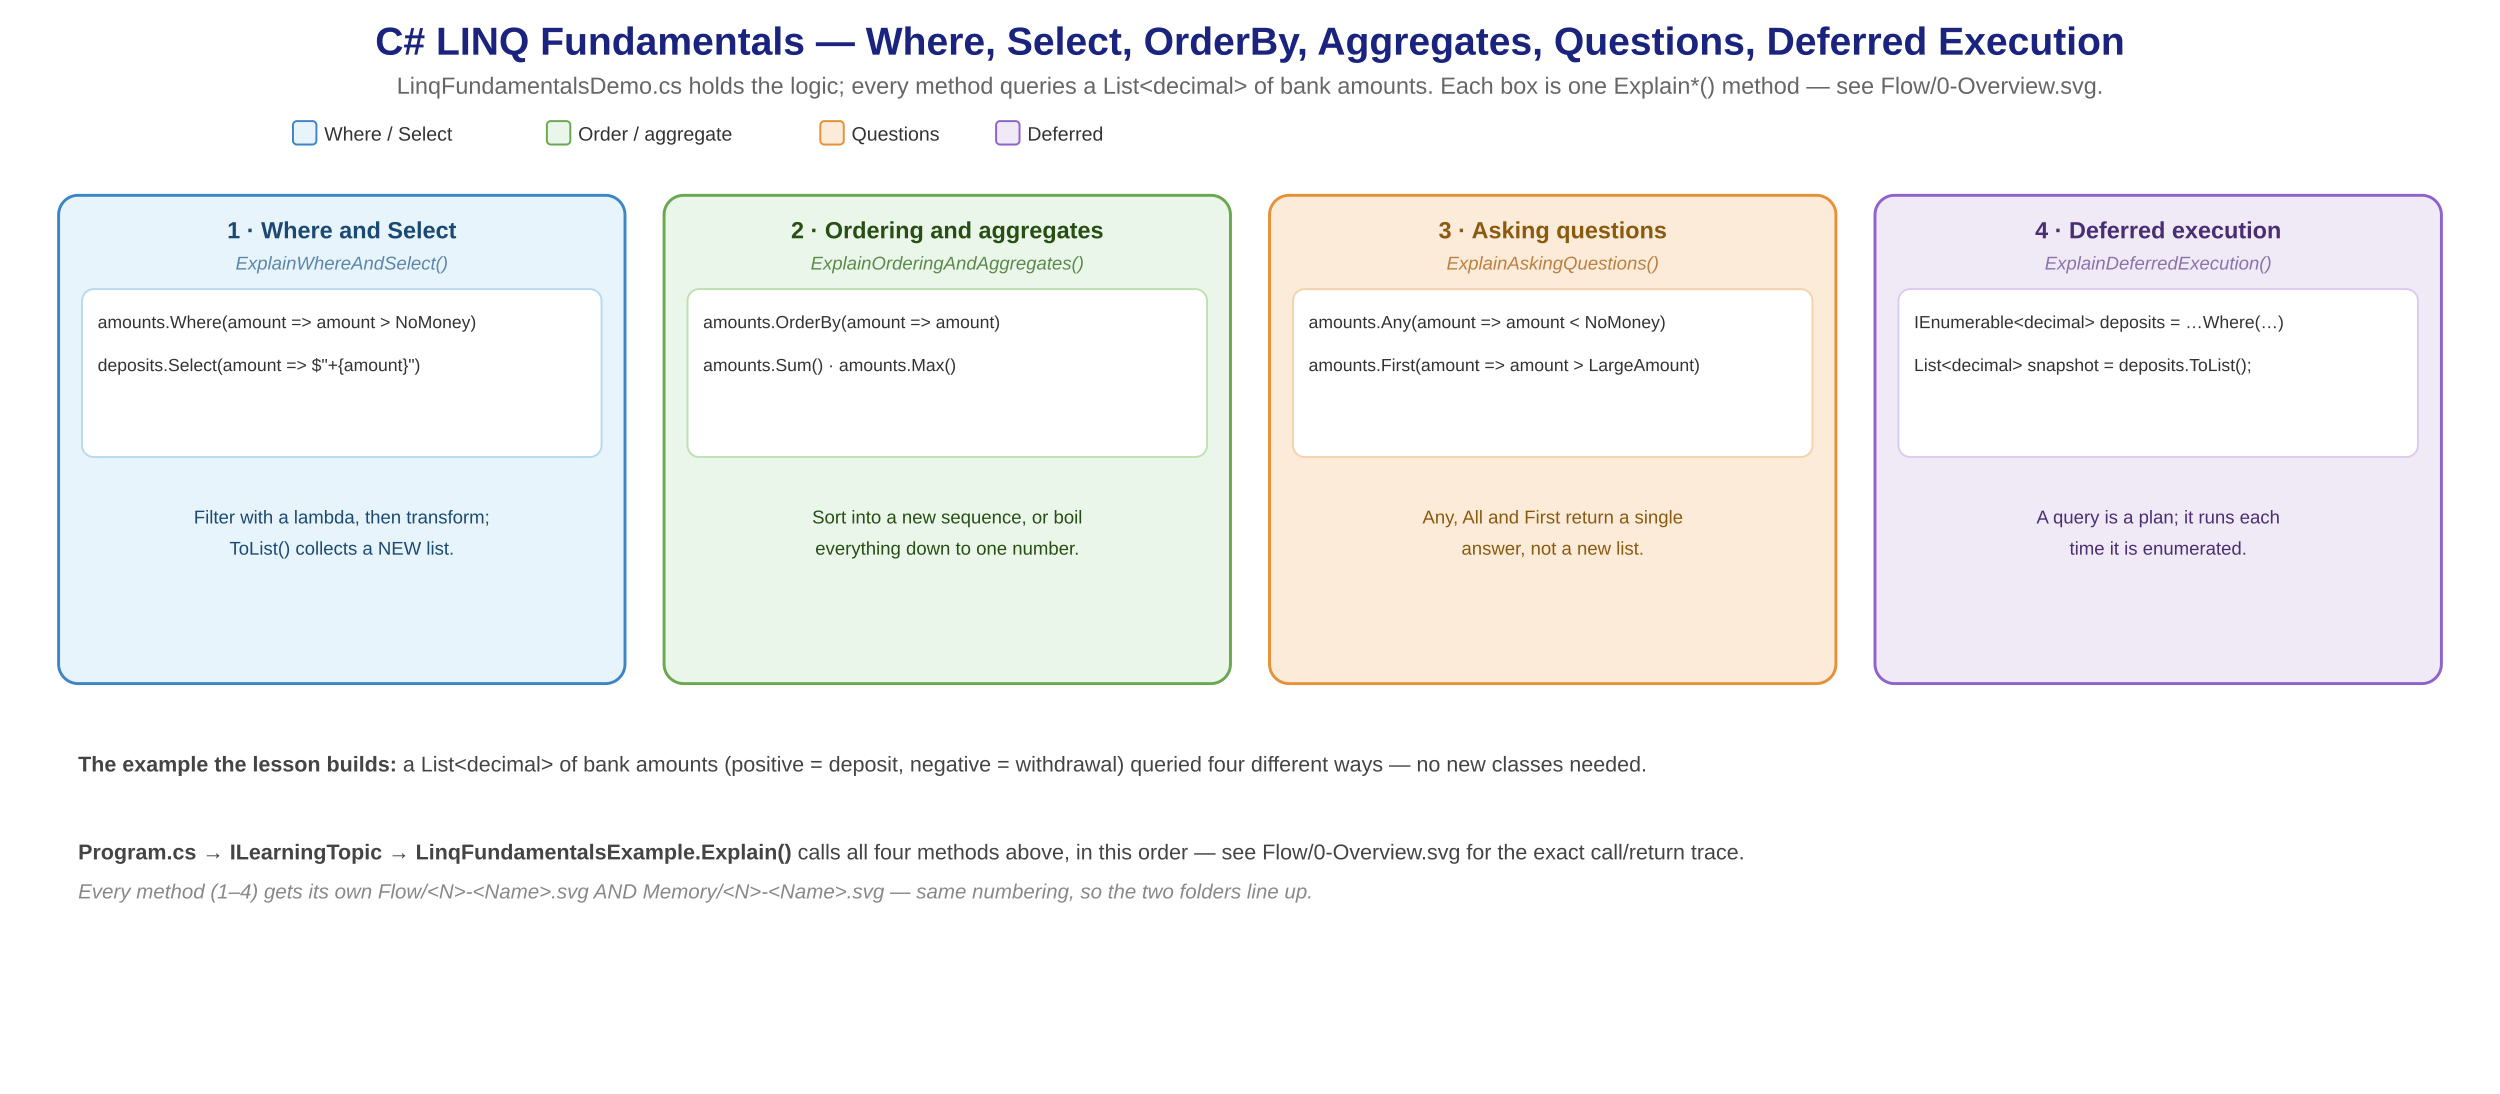
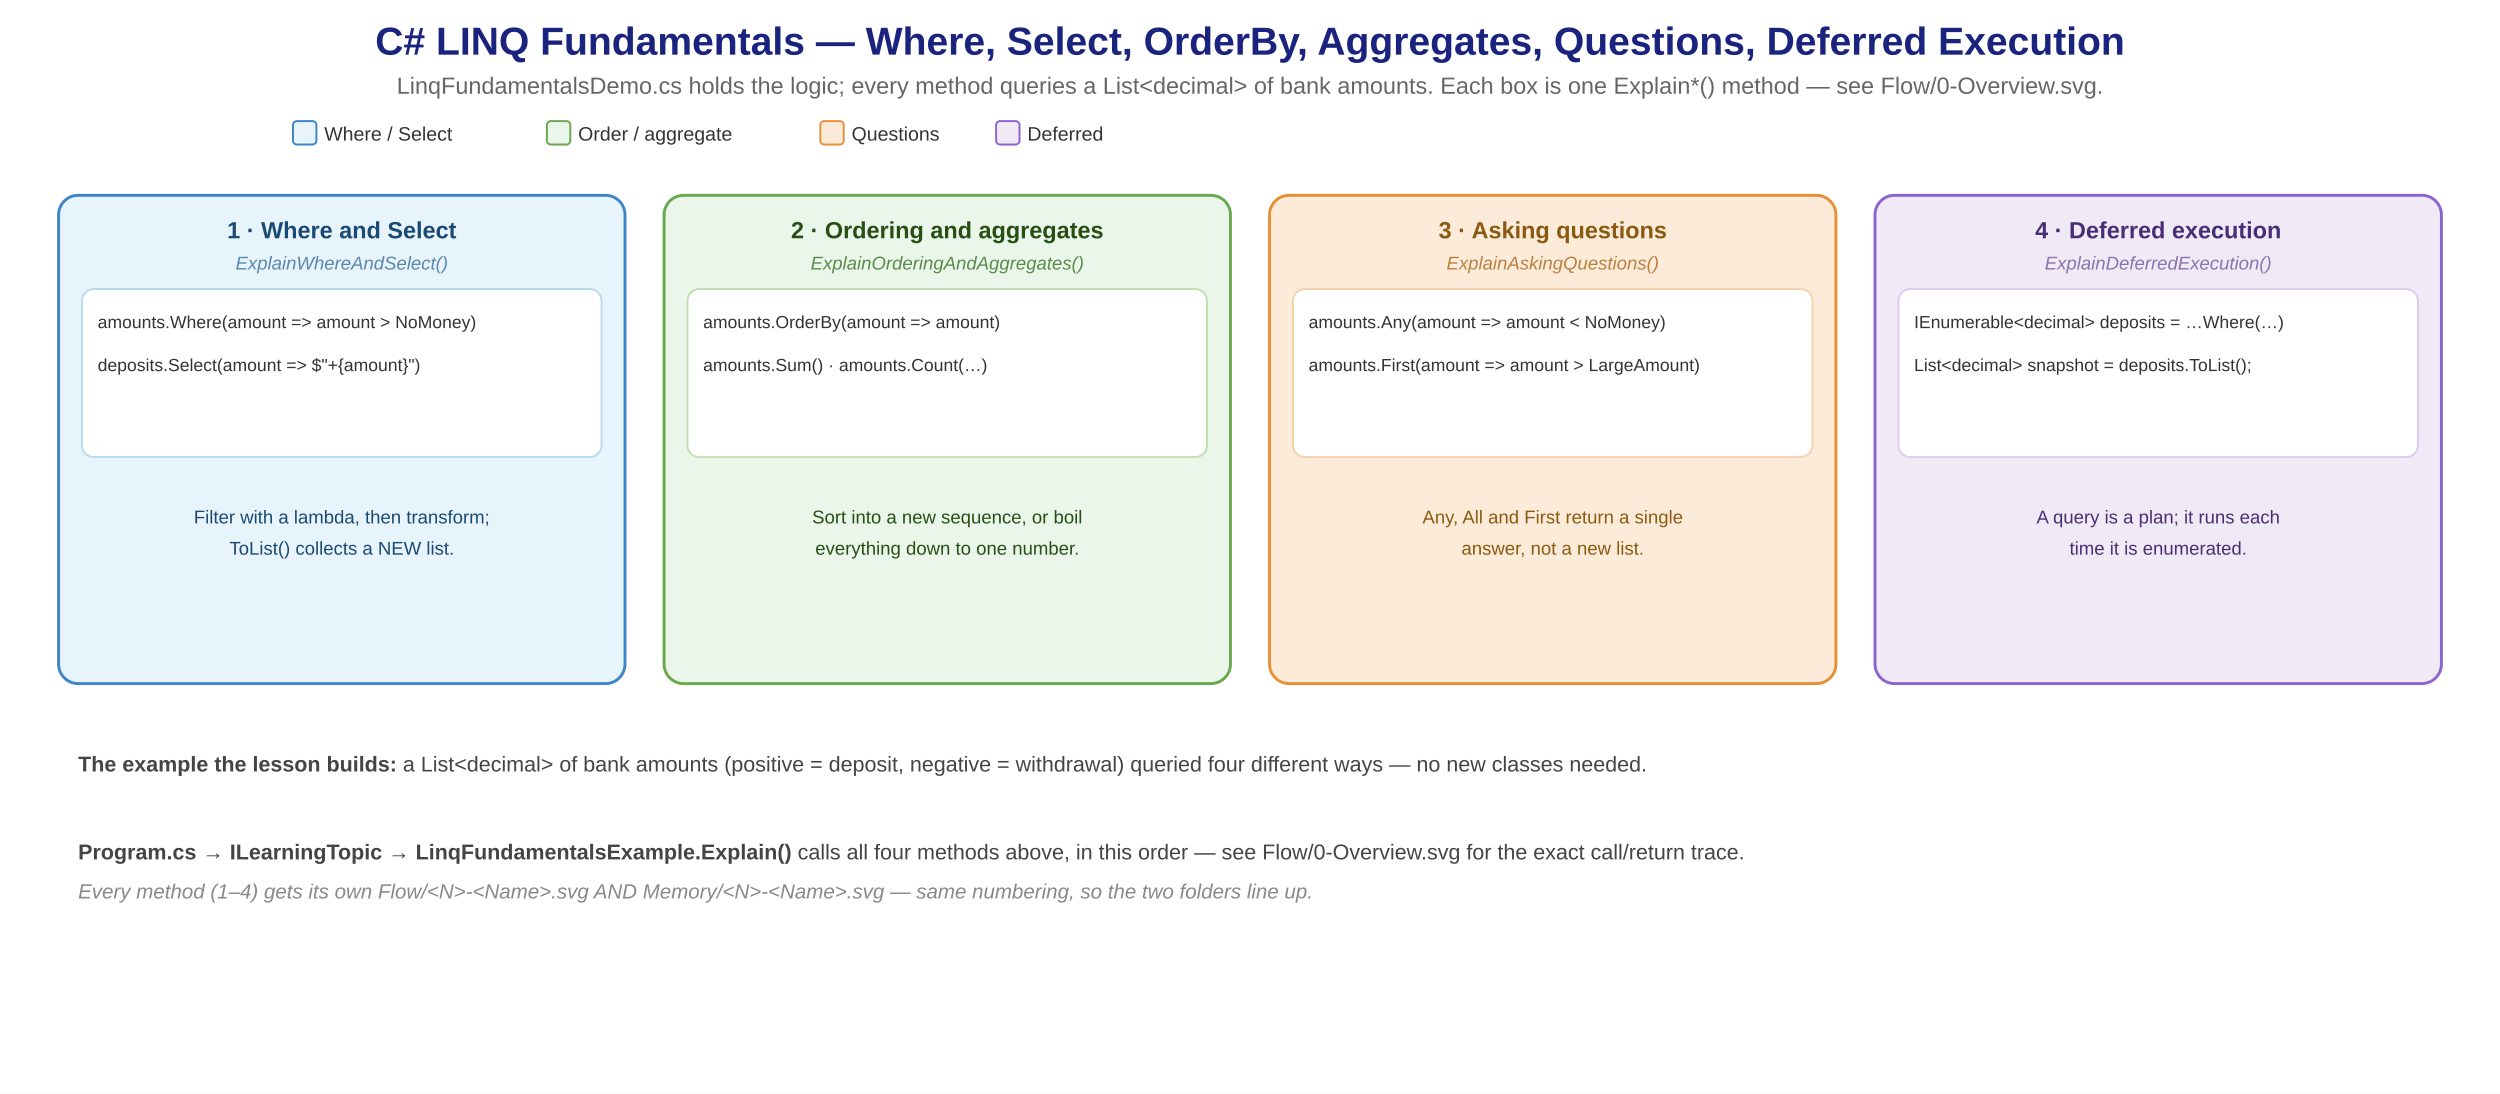
<svg xmlns="http://www.w3.org/2000/svg" viewBox="0 0 1280 560" font-family="Arial, Helvetica, sans-serif">
  <defs>
    <marker id="a" markerWidth="9" markerHeight="9" refX="7" refY="3" orient="auto">
      <path d="M0,0 L7,3 L0,6 Z" fill="#333" />
    </marker>
  </defs>
  <rect x="0" y="0" width="1280" height="560" fill="#ffffff" />
  <text x="640" y="28" text-anchor="middle" font-size="20" font-weight="bold" fill="#1a237e">C# LINQ Fundamentals — Where, Select, OrderBy, Aggregates, Questions, Deferred Execution</text>
  <text x="640" y="48" text-anchor="middle" font-size="12" fill="#666">LinqFundamentalsDemo.cs holds the logic; every method queries a List&lt;decimal&gt; of bank amounts. Each box is one Explain*() method — see Flow/0-Overview.svg.</text>
  <g font-size="10" fill="#333">
    <rect x="150" y="62" width="12" height="12" rx="2" fill="#e8f4fb" stroke="#3d85c6" />
    <text x="166" y="72">Where / Select</text>
  </g>
  <g font-size="10" fill="#333">
    <rect x="280" y="62" width="12" height="12" rx="2" fill="#eaf6ea" stroke="#6aa84f" />
    <text x="296" y="72">Order / aggregate</text>
  </g>
  <g font-size="10" fill="#333">
    <rect x="420" y="62" width="12" height="12" rx="2" fill="#fdebd9" stroke="#e69138" />
    <text x="436" y="72">Questions</text>
  </g>
  <g font-size="10" fill="#333">
    <rect x="510" y="62" width="12" height="12" rx="2" fill="#f0eaf7" stroke="#8e63ce" />
    <text x="526" y="72">Deferred</text>
  </g>
  <rect x="30" y="100" width="290" height="250" rx="10" fill="#e8f4fb" stroke="#3d85c6" stroke-width="1.5" />
  <text x="175" y="122" text-anchor="middle" font-size="12" font-weight="bold" fill="#1a4a73">1 · Where and Select</text>
  <text x="175" y="138" text-anchor="middle" font-size="9.5" font-style="italic" fill="#5a86ab">ExplainWhereAndSelect()</text>
  <rect x="42" y="148" width="266" height="86" rx="6" fill="#ffffff" stroke="#b8d9ef" stroke-width="1" />
  <text x="50" y="168" font-size="9" fill="#333">amounts.Where(amount =&gt; amount &gt; NoMoney)</text>
  <text x="50" y="190" font-size="9" fill="#333">deposits.Select(amount =&gt; $"+{amount}")</text>
  <text x="175" y="268" text-anchor="middle" font-size="9.5" fill="#1a4a73">Filter with a lambda, then transform;</text>
  <text x="175" y="284" text-anchor="middle" font-size="9.5" fill="#1a4a73">ToList() collects a NEW list.</text>
  <rect x="340" y="100" width="290" height="250" rx="10" fill="#eaf6ea" stroke="#6aa84f" stroke-width="1.5" />
  <text x="485" y="122" text-anchor="middle" font-size="12" font-weight="bold" fill="#274e13">2 · Ordering and aggregates</text>
  <text x="485" y="138" text-anchor="middle" font-size="9.5" font-style="italic" fill="#5a8a4a">ExplainOrderingAndAggregates()</text>
  <rect x="352" y="148" width="266" height="86" rx="6" fill="#ffffff" stroke="#bfe0b0" stroke-width="1" />
  <text x="360" y="168" font-size="9" fill="#333">amounts.OrderBy(amount =&gt; amount)</text>
-   <text x="360" y="190" font-size="9" fill="#333">amounts.Sum()  ·  amounts.Max()</text>
+   <text x="360" y="190" font-size="9" fill="#333">amounts.Sum()  ·  amounts.Count(…)</text>
  <text x="485" y="268" text-anchor="middle" font-size="9.5" fill="#274e13">Sort into a new sequence, or boil</text>
  <text x="485" y="284" text-anchor="middle" font-size="9.5" fill="#274e13">everything down to one number.</text>
  <rect x="650" y="100" width="290" height="250" rx="10" fill="#fdebd9" stroke="#e69138" stroke-width="1.5" />
  <text x="795" y="122" text-anchor="middle" font-size="12" font-weight="bold" fill="#8a5a10">3 · Asking questions</text>
  <text x="795" y="138" text-anchor="middle" font-size="9.5" font-style="italic" fill="#b9803f">ExplainAskingQuestions()</text>
  <rect x="662" y="148" width="266" height="86" rx="6" fill="#ffffff" stroke="#f3d3ac" stroke-width="1" />
  <text x="670" y="168" font-size="9" fill="#333">amounts.Any(amount =&gt; amount &lt; NoMoney)</text>
  <text x="670" y="190" font-size="9" fill="#333">amounts.First(amount =&gt; amount &gt; LargeAmount)</text>
  <text x="795" y="268" text-anchor="middle" font-size="9.5" fill="#8a5a10">Any, All and First return a single</text>
  <text x="795" y="284" text-anchor="middle" font-size="9.5" fill="#8a5a10">answer, not a new list.</text>
  <rect x="960" y="100" width="290" height="250" rx="10" fill="#f0eaf7" stroke="#8e63ce" stroke-width="1.5" />
  <text x="1105" y="122" text-anchor="middle" font-size="12" font-weight="bold" fill="#4a2e73">4 · Deferred execution</text>
  <text x="1105" y="138" text-anchor="middle" font-size="9.5" font-style="italic" fill="#8a72ab">ExplainDeferredExecution()</text>
  <rect x="972" y="148" width="266" height="86" rx="6" fill="#ffffff" stroke="#dccbef" stroke-width="1" />
  <text x="980" y="168" font-size="9" fill="#333">IEnumerable&lt;decimal&gt; deposits = …Where(…)</text>
  <text x="980" y="190" font-size="9" fill="#333">List&lt;decimal&gt; snapshot = deposits.ToList();</text>
  <text x="1105" y="268" text-anchor="middle" font-size="9.5" fill="#4a2e73">A query is a plan; it runs each</text>
  <text x="1105" y="284" text-anchor="middle" font-size="9.5" fill="#4a2e73">time it is enumerated.</text>
  <text x="40" y="395" font-size="11" fill="#444">
    <tspan font-weight="bold">The example the lesson builds:</tspan> a List&lt;decimal&gt; of bank amounts (positive = deposit, negative = withdrawal) queried four different ways — no new classes needed.</text>
  <text x="40" y="440" font-size="11" fill="#444">
    <tspan font-weight="bold">Program.cs → ILearningTopic → LinqFundamentalsExample.Explain()</tspan> calls all four methods above, in this order — see Flow/0-Overview.svg for the exact call/return trace.</text>
  <text x="40" y="460" font-size="10.5" font-style="italic" fill="#888">Every method (1–4) gets its own Flow/&lt;N&gt;-&lt;Name&gt;.svg AND Memory/&lt;N&gt;-&lt;Name&gt;.svg — same numbering, so the two folders line up.</text>
</svg>
